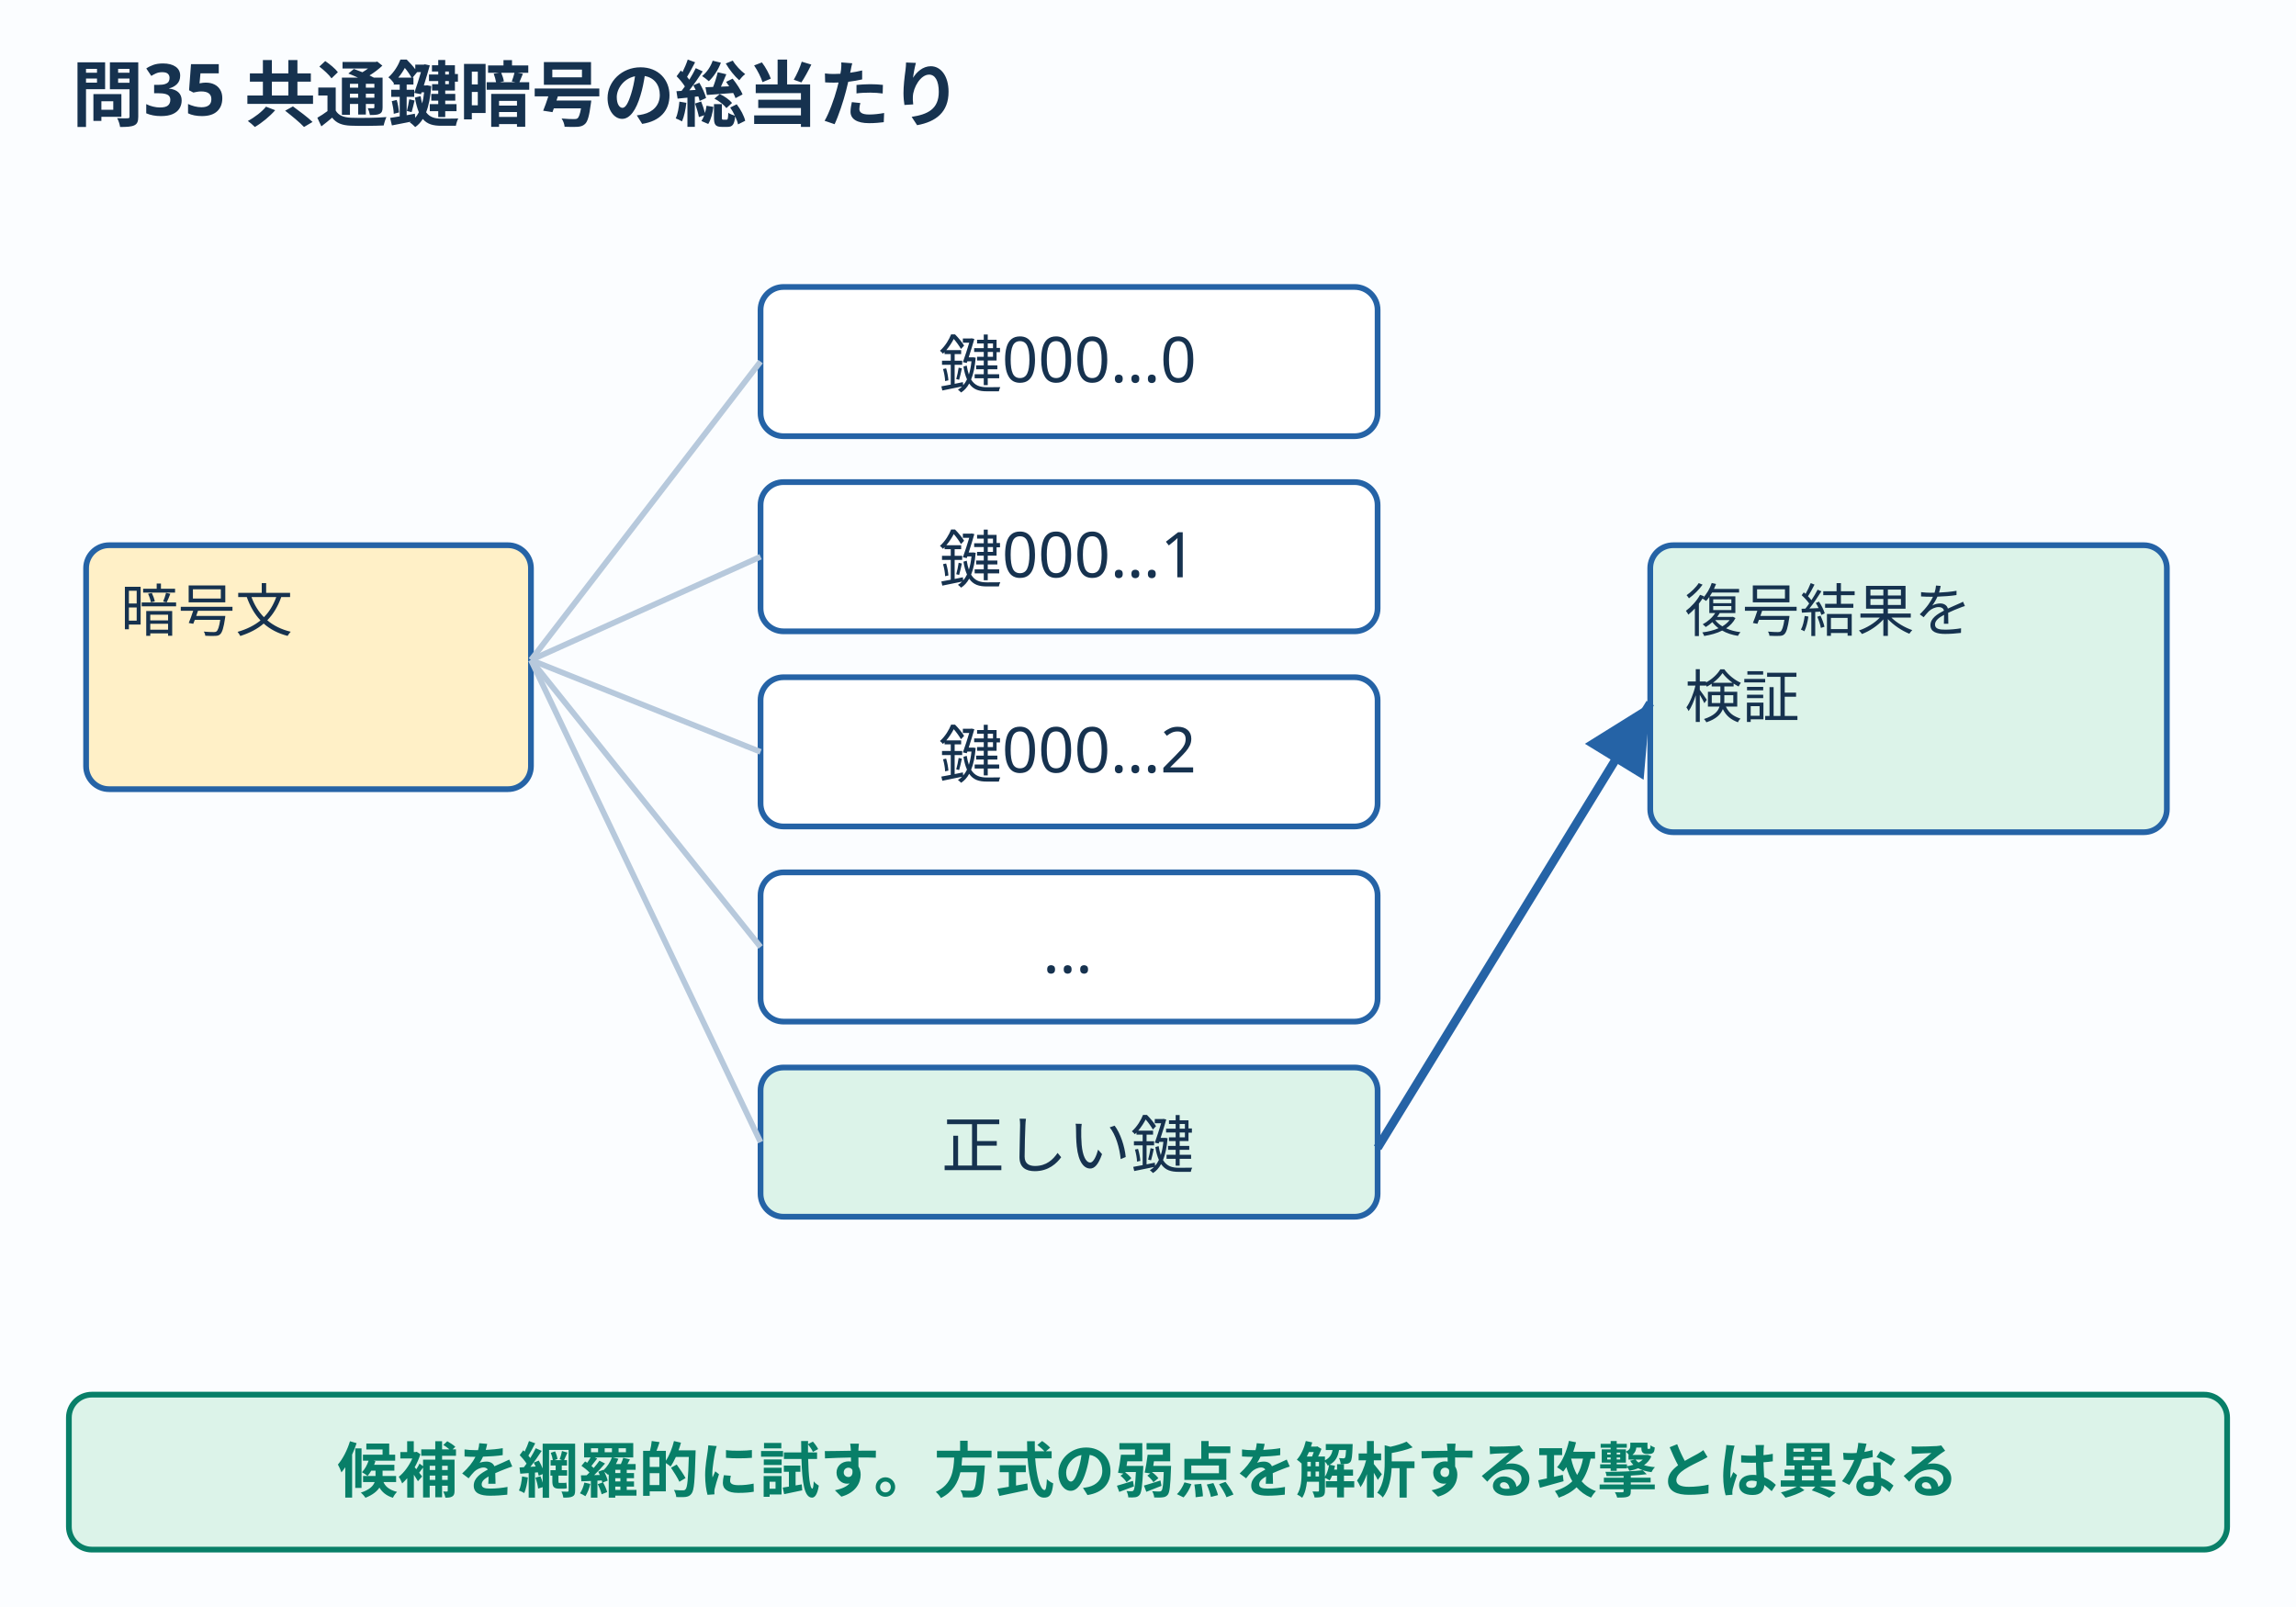
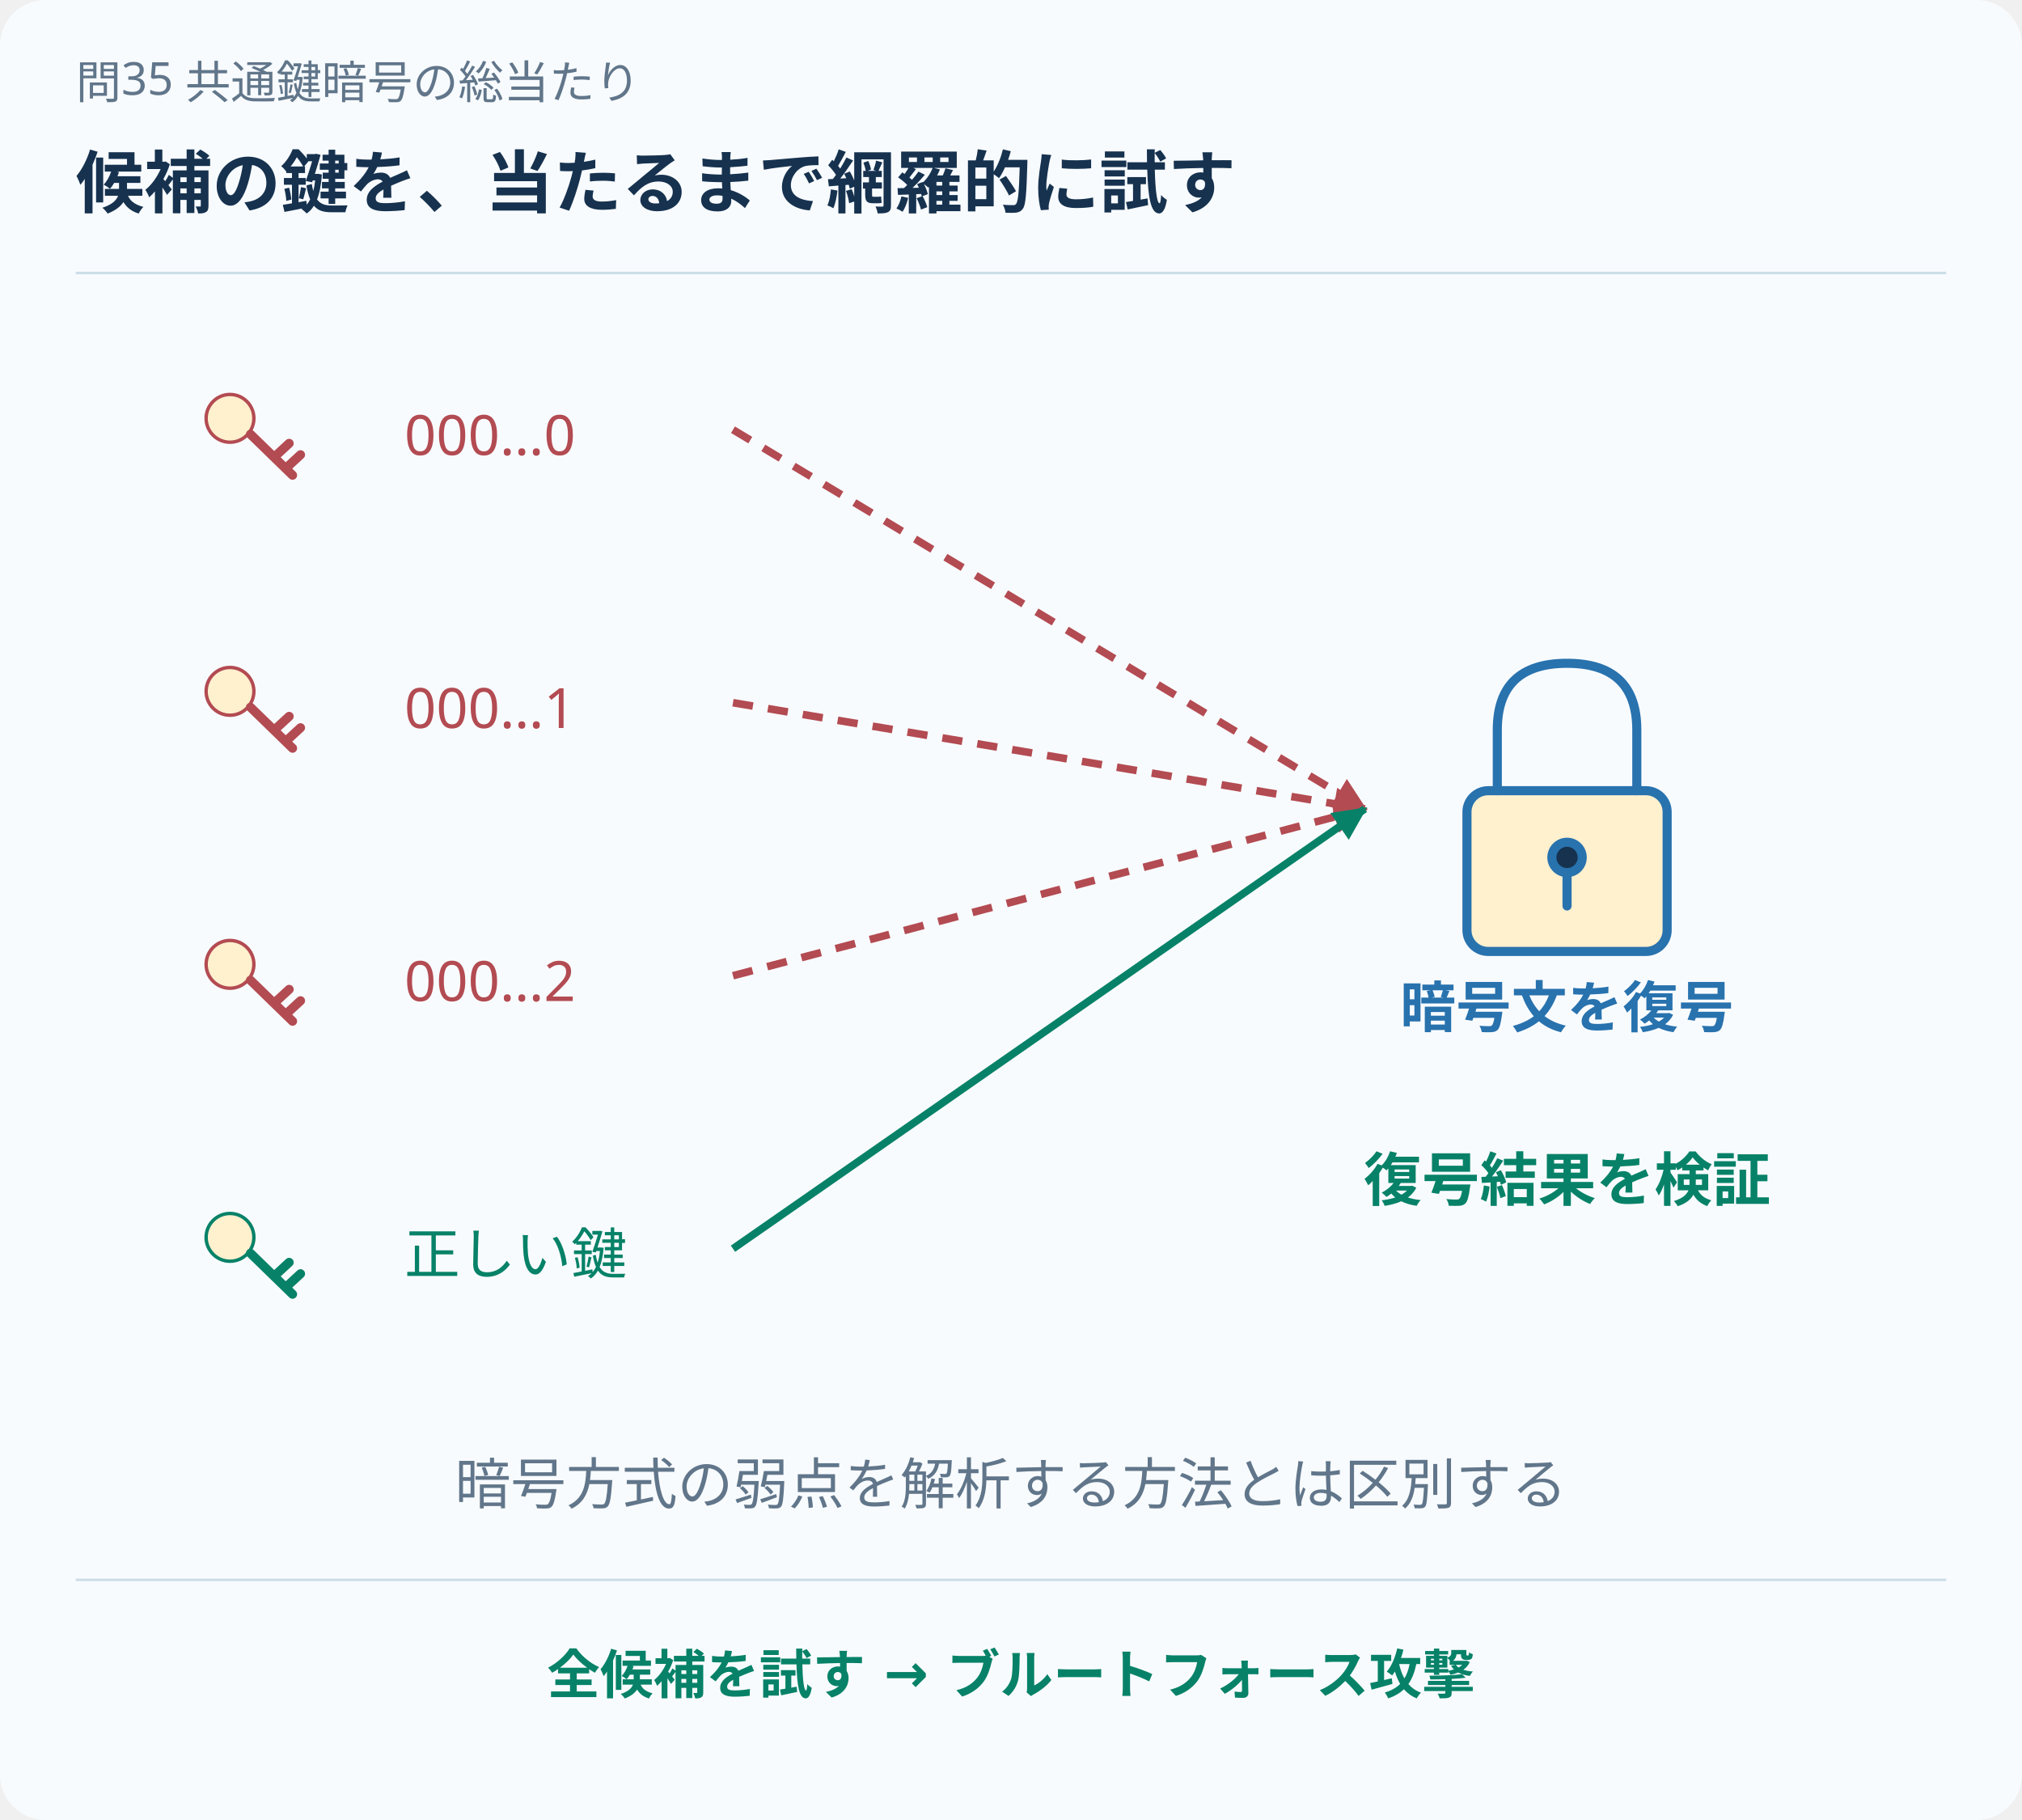
- <svg xmlns="http://www.w3.org/2000/svg" viewBox="0 0 800 560" role="img" aria-labelledby="title35">
-   <defs>
-     <marker id="a35" markerWidth="9" markerHeight="9" refX="8" refY="4" orient="auto">
-       <path d="M0 0 L8 4 L0 8 Z" fill="#2563a6" />
-     </marker>
-   </defs>
-   <rect width="800" height="560" fill="#fbfdff" />
+ <svg xmlns="http://www.w3.org/2000/svg" viewBox="0 0 800 720" role="img" aria-labelledby="v7title35">
+   <rect width="800" height="720" rx="18" fill="#f8fbfe" />
  <g font-family="Meiryo,Yu Gothic,sans-serif">
-     <text x="25" y="42" font-size="25" fill="#16324f" font-weight="700">問35 共通鍵暗号の総当たり</text>
-     <rect x="30" y="190" width="155" height="85" rx="8" fill="#fff0c7" stroke="#2563a6" stroke-width="2" />
-     <text x="42" y="220" font-size="20" fill="#16324f" text-anchor="start" font-weight="400">暗号文</text>
-     <rect x="265" y="100" width="215" height="52" rx="8" fill="white" stroke="#2563a6" stroke-width="2" />
-     <text x="372" y="135" font-size="22" fill="#16324f" text-anchor="middle" font-weight="400">鍵000…0</text>
-     <path d="M185 230 L265 126" fill="none" stroke="#b7c9dc" stroke-width="2" />
-     <rect x="265" y="168" width="215" height="52" rx="8" fill="white" stroke="#2563a6" stroke-width="2" />
-     <text x="372" y="203" font-size="22" fill="#16324f" text-anchor="middle" font-weight="400">鍵000…1</text>
-     <path d="M185 230 L265 194" fill="none" stroke="#b7c9dc" stroke-width="2" />
-     <rect x="265" y="236" width="215" height="52" rx="8" fill="white" stroke="#2563a6" stroke-width="2" />
-     <text x="372" y="271" font-size="22" fill="#16324f" text-anchor="middle" font-weight="400">鍵000…2</text>
-     <path d="M185 230 L265 262" fill="none" stroke="#b7c9dc" stroke-width="2" />
-     <rect x="265" y="304" width="215" height="52" rx="8" fill="white" stroke="#2563a6" stroke-width="2" />
-     <text x="372" y="339" font-size="22" fill="#16324f" text-anchor="middle" font-weight="400">…</text>
-     <path d="M185 230 L265 330" fill="none" stroke="#b7c9dc" stroke-width="2" />
-     <rect x="265" y="372" width="215" height="52" rx="8" fill="#dcf3e9" stroke="#2563a6" stroke-width="2" />
-     <text x="372" y="407" font-size="22" fill="#16324f" text-anchor="middle" font-weight="400">正しい鍵</text>
-     <path d="M185 230 L265 398" fill="none" stroke="#b7c9dc" stroke-width="2" />
-     <rect x="575" y="190" width="180" height="100" rx="8" fill="#dcf3e9" stroke="#2563a6" stroke-width="2" />
-     <text x="587" y="220" font-size="20" fill="#16324f" text-anchor="start" font-weight="400">復号結果を</text>
-     <text x="587" y="250" font-size="20" fill="#16324f" text-anchor="start" font-weight="400">検証</text>
-     <path d="M480 400 L575 245" fill="none" stroke="#2563a6" stroke-width="3" marker-end="url(#a35)" />
-     <rect x="24" y="486" width="752" height="54" rx="8" fill="#dcf3e9" stroke="#087f68" stroke-width="2" />
-     <text x="400" y="520" font-size="21" fill="#087f68" text-anchor="middle" font-weight="700">候補を網羅的に試す。方式の弱点を解析する攻撃とは異なる</text>
+     <text x="30" y="39" font-size="18" fill="#61768a">問35 共通鍵暗号の総当たり</text>
+     <text x="30" y="82" font-size="27" font-weight="700" fill="#16324f">候補の鍵を、当たるまで網羅的に試す</text>
+     <path d="M30 108H770" stroke="#cbdde9" />
+     <g transform="translate(620 320) scale(1.2)" stroke="#2872ae" stroke-width="3" stroke-linecap="round" stroke-linejoin="round">
+       <rect x="-33" y="-6" width="66" height="53" rx="7" fill="#fff0ce" />
+       <path d="M-23 -6V-26Q-23 -48 0 -48Q23 -48 23 -26V-6" fill="none" />
+       <circle cy="16" r="5" fill="#16324f" />
+       <path d="M0 21V32" />
+     </g>
+     <text x="620" y="406.4" font-size="22" fill="#2872ae" text-anchor="middle" font-weight="700">暗号文を復号</text>
+     <text x="620" y="444.8" font-size="18" fill="#61768a" text-anchor="middle" font-weight="400" />
+     <g transform="translate(100 170) scale(0.45)" stroke="#b34b52" stroke-width="3" stroke-linecap="round" stroke-linejoin="round">
+       <circle cx="-20" cy="-10" r="21" fill="#fff0ce" />
+       <path d="M-2 4L35 40M19 24L32 12M29 34L42 22" stroke-width="8" />
+     </g>
+     <text x="160" y="180" font-size="22" fill="#b34b52" text-anchor="start" font-weight="400">000…0</text>
+     <path d="M290 170L540 320" stroke="#b34b52" stroke-width="3" fill="none" stroke-dasharray="8 6" />
+     <path d="M540.0 320.0L527.1 318.8L532.9 309.1Z" stroke="#b34b52" stroke-width="1" fill="#b34b52" />
+     <g transform="translate(100 278) scale(0.45)" stroke="#b34b52" stroke-width="3" stroke-linecap="round" stroke-linejoin="round">
+       <circle cx="-20" cy="-10" r="21" fill="#fff0ce" />
+       <path d="M-2 4L35 40M19 24L32 12M29 34L42 22" stroke-width="8" />
+     </g>
+     <text x="160" y="288" font-size="22" fill="#b34b52" text-anchor="start" font-weight="400">000…1</text>
+     <path d="M290 278L540 320" stroke="#b34b52" stroke-width="3" fill="none" stroke-dasharray="8 6" />
+     <path d="M540.0 320.0L527.5 323.6L529.4 312.5Z" stroke="#b34b52" stroke-width="1" fill="#b34b52" />
+     <g transform="translate(100 386) scale(0.45)" stroke="#b34b52" stroke-width="3" stroke-linecap="round" stroke-linejoin="round">
+       <circle cx="-20" cy="-10" r="21" fill="#fff0ce" />
+       <path d="M-2 4L35 40M19 24L32 12M29 34L42 22" stroke-width="8" />
+     </g>
+     <text x="160" y="396" font-size="22" fill="#b34b52" text-anchor="start" font-weight="400">000…2</text>
+     <path d="M290 386L540 320" stroke="#b34b52" stroke-width="3" fill="none" stroke-dasharray="8 6" />
+     <path d="M540.0 320.0L530.1 328.5L527.2 317.5Z" stroke="#b34b52" stroke-width="1" fill="#b34b52" />
+     <g transform="translate(100 494) scale(0.45)" stroke="#078268" stroke-width="3" stroke-linecap="round" stroke-linejoin="round">
+       <circle cx="-20" cy="-10" r="21" fill="#fff0ce" />
+       <path d="M-2 4L35 40M19 24L32 12M29 34L42 22" stroke-width="8" />
+     </g>
+     <text x="160" y="504" font-size="22" fill="#078268" text-anchor="start" font-weight="400">正しい鍵</text>
+     <path d="M290 494L540 320" stroke="#078268" stroke-width="3" fill="none" />
+     <path d="M540.0 320.0L533.6 331.3L527.2 322.0Z" stroke="#078268" stroke-width="1" fill="#078268" />
+     <text x="620" y="475" font-size="23" fill="#078268" text-anchor="middle" font-weight="700">復号結果を検証</text>
+     <text x="400" y="595" font-size="22" fill="#61768a" text-anchor="middle" font-weight="400">暗号方式の弱点を解析する方法とは区別する</text>
+     <path d="M30 625H770" stroke="#cbdde9" />
+     <text x="400" y="670" font-size="21" font-weight="700" fill="#078268" text-anchor="middle">全候補を試す → ブルートフォース攻撃</text>
  </g>
</svg>
